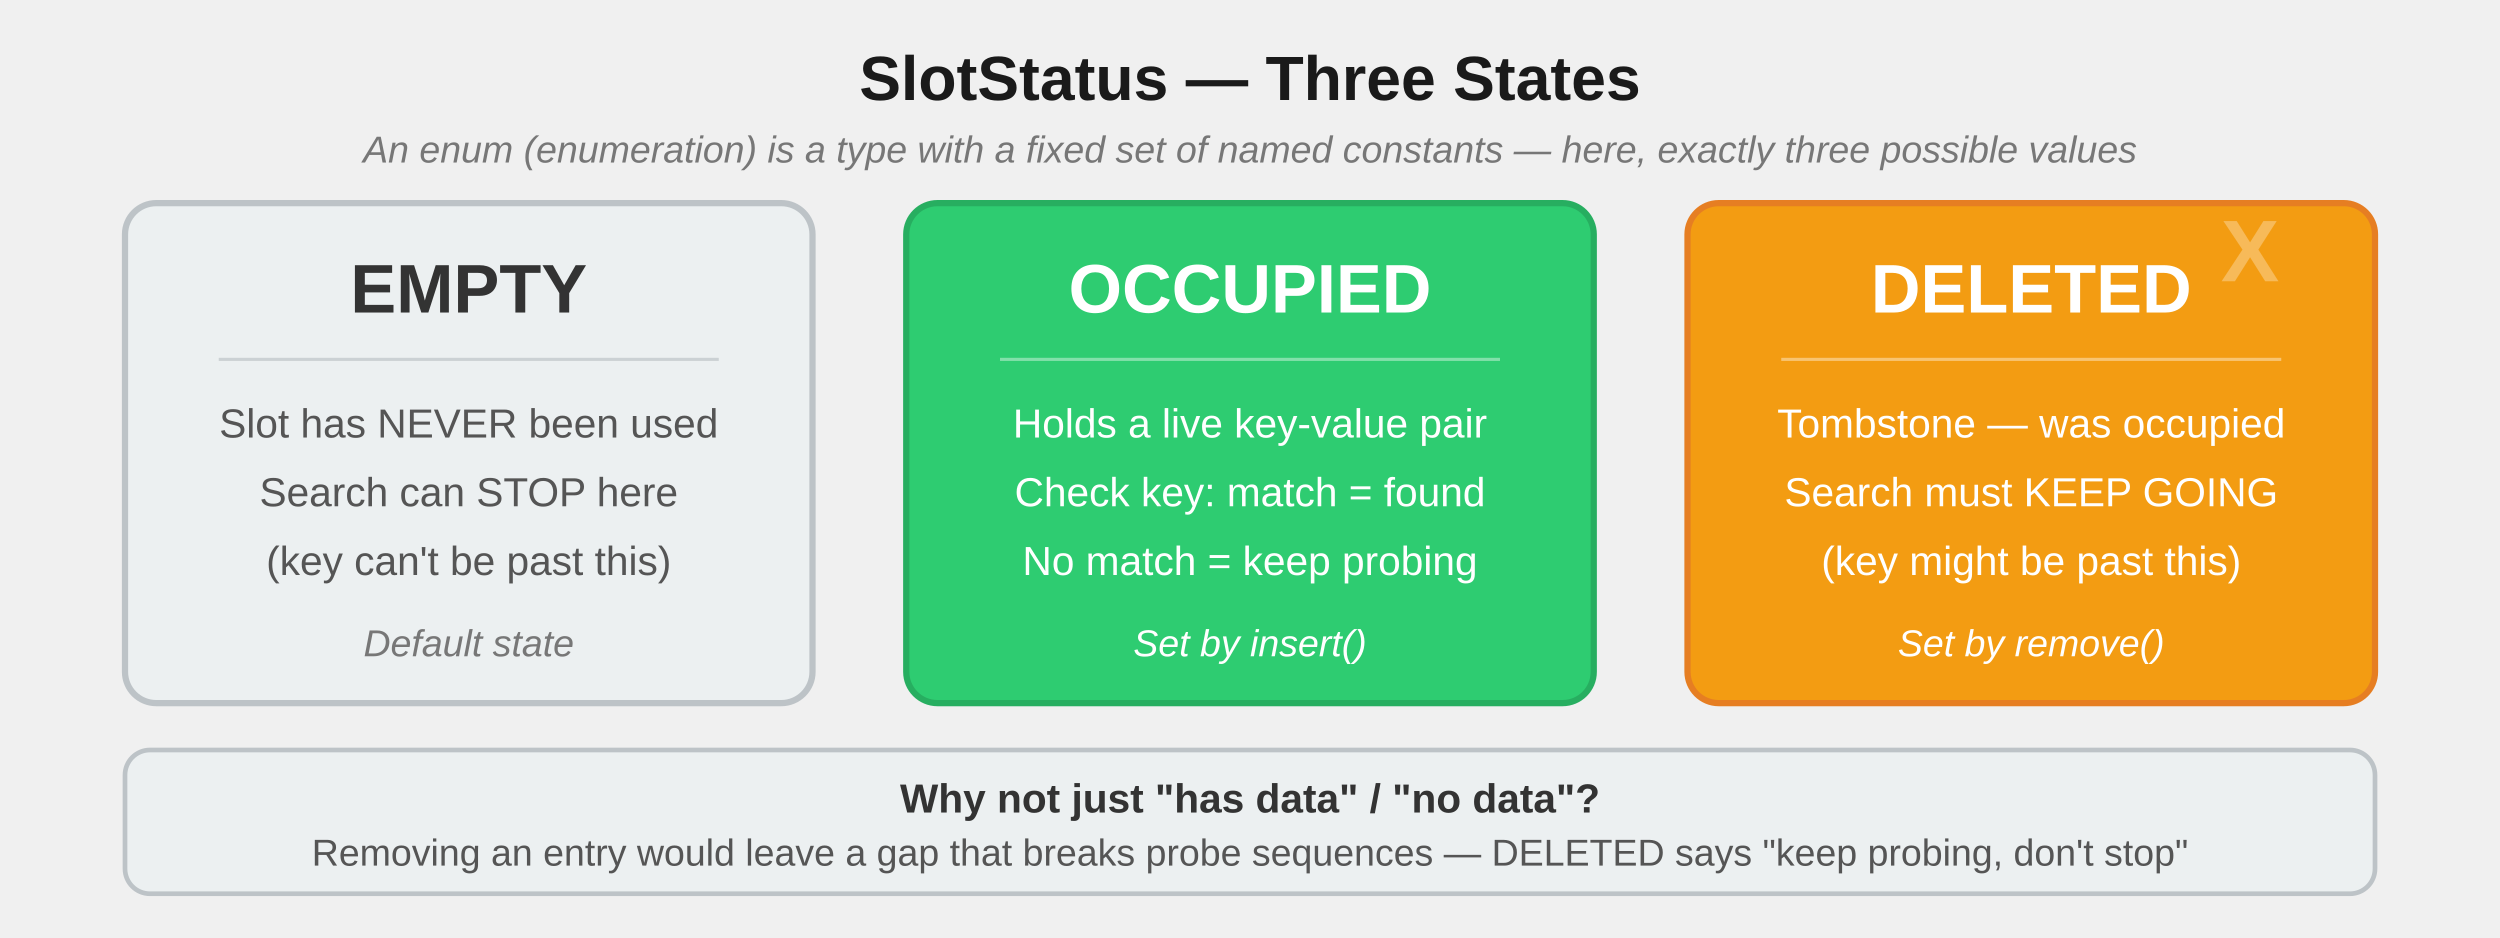
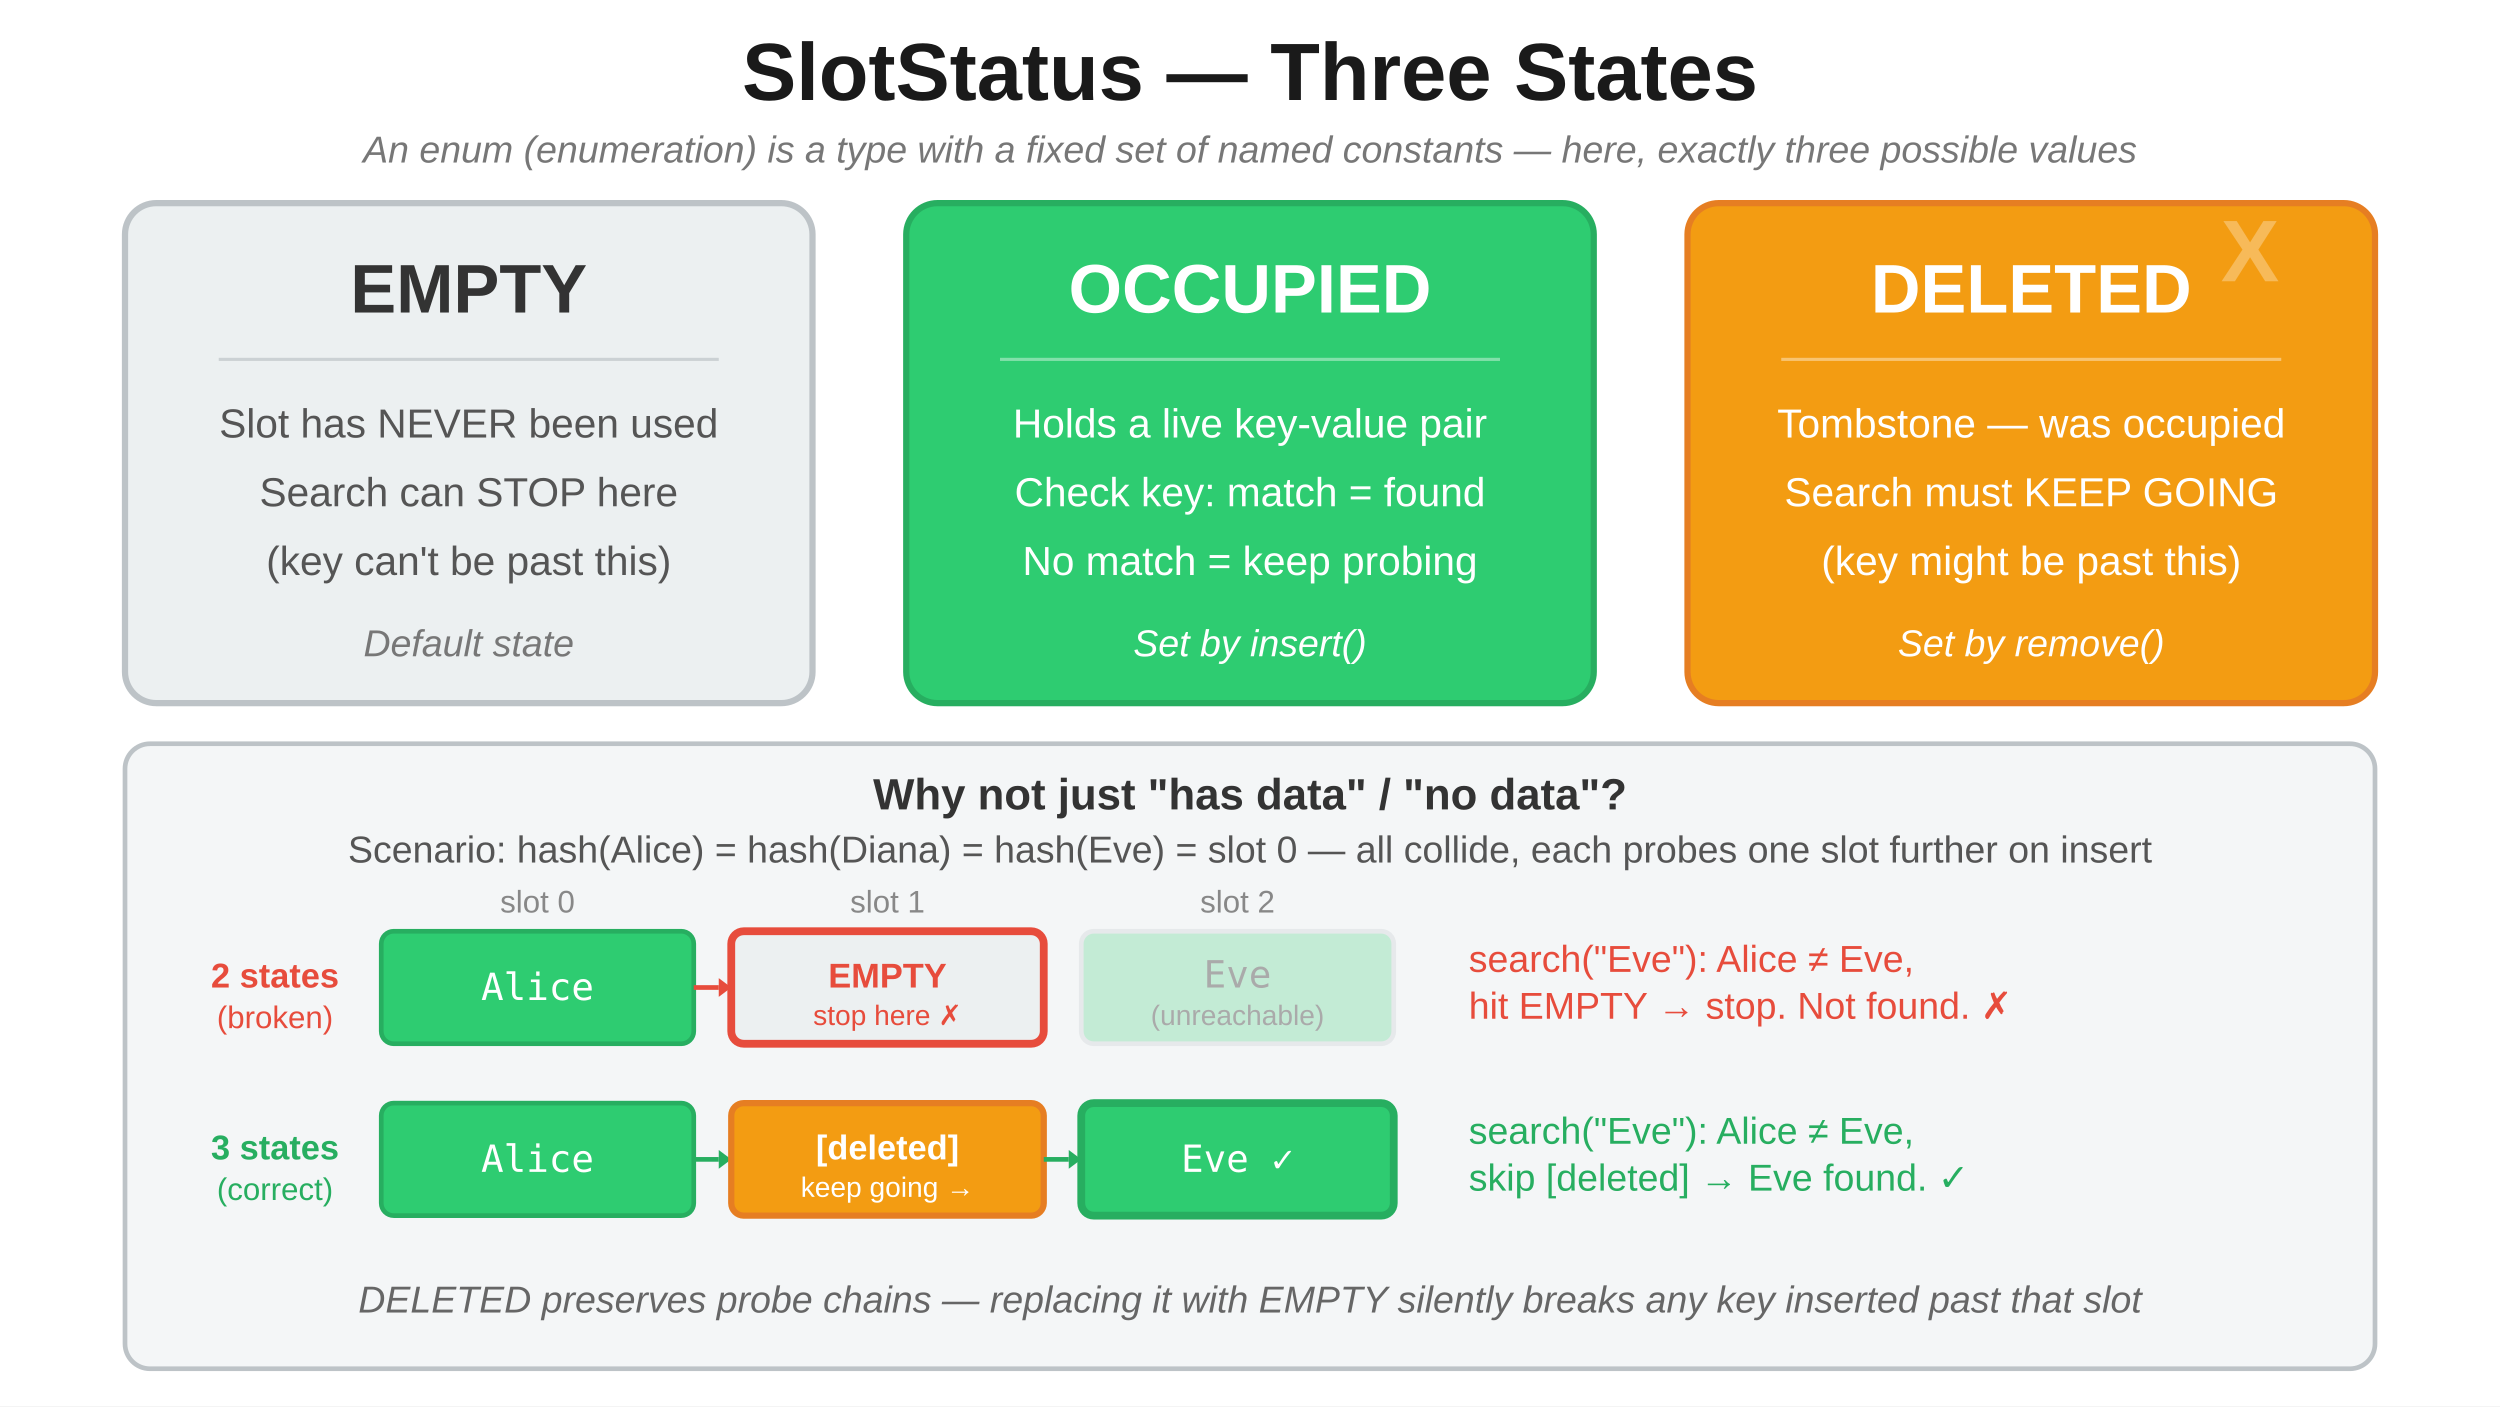
- <svg xmlns="http://www.w3.org/2000/svg" viewBox="0 0 800 300" font-family="'Segoe UI', Arial, sans-serif">
-   <text x="400" y="32" text-anchor="middle" fill="#1a1a1a" font-size="20" font-weight="bold">SlotStatus — Three States</text>
+ <svg xmlns="http://www.w3.org/2000/svg" viewBox="0 0 800 450" font-family="'Segoe UI', Arial, sans-serif">
+   <rect width="100%" height="100%" fill="white" />
+   <text x="400" y="32" text-anchor="middle" fill="#1a1a1a" font-size="26" font-weight="bold">SlotStatus — Three States</text>
  <text x="400" y="52" text-anchor="middle" fill="#777" font-size="12" font-style="italic">An enum (enumeration) is a type with a fixed set of named constants — here, exactly three possible values</text>
  <rect x="40" y="65" width="220" height="160" rx="10" fill="#ecf0f1" stroke="#bdc3c7" stroke-width="2" />
  <text x="150" y="100" text-anchor="middle" fill="#333" font-size="22" font-weight="bold">EMPTY</text>
  <line x1="70" y1="115" x2="230" y2="115" stroke="#bdc3c7" stroke-width="1" opacity="0.7" />
  <text x="150" y="140" text-anchor="middle" fill="#555" font-size="13">Slot has NEVER been used</text>
  <text x="150" y="162" text-anchor="middle" fill="#555" font-size="13">Search can STOP here</text>
  <text x="150" y="184" text-anchor="middle" fill="#555" font-size="13">(key can't be past this)</text>
  <text x="150" y="210" text-anchor="middle" fill="#777" font-size="12" font-style="italic">Default state</text>
  <rect x="290" y="65" width="220" height="160" rx="10" fill="#2ecc71" stroke="#27ae60" stroke-width="2" />
  <text x="400" y="100" text-anchor="middle" fill="#fff" font-size="22" font-weight="bold">OCCUPIED</text>
  <line x1="320" y1="115" x2="480" y2="115" stroke="#fff" stroke-width="1" opacity="0.4" />
  <text x="400" y="140" text-anchor="middle" fill="#fff" font-size="13">Holds a live key-value pair</text>
  <text x="400" y="162" text-anchor="middle" fill="#fff" font-size="13">Check key: match = found</text>
  <text x="400" y="184" text-anchor="middle" fill="#fff" font-size="13">No match = keep probing</text>
  <text x="400" y="210" text-anchor="middle" fill="#fff" font-size="12" font-style="italic">Set by insert()</text>
  <rect x="540" y="65" width="220" height="160" rx="10" fill="#f39c12" stroke="#e67e22" stroke-width="2" />
  <text x="650" y="100" text-anchor="middle" fill="#fff" font-size="22" font-weight="bold">DELETED</text>
  <line x1="570" y1="115" x2="730" y2="115" stroke="#fff" stroke-width="1" opacity="0.4" />
  <text x="650" y="140" text-anchor="middle" fill="#fff" font-size="13">Tombstone — was occupied</text>
  <text x="650" y="162" text-anchor="middle" fill="#fff" font-size="13">Search must KEEP GOING</text>
  <text x="650" y="184" text-anchor="middle" fill="#fff" font-size="13">(key might be past this)</text>
  <text x="650" y="210" text-anchor="middle" fill="#fff" font-size="12" font-style="italic">Set by remove()</text>
  <text x="720" y="90" text-anchor="middle" fill="#fff" font-size="28" font-weight="bold" opacity="0.3">X</text>
-   <rect x="40" y="240" width="720" height="46" rx="8" fill="#ecf0f1" stroke="#bdc3c7" stroke-width="1.5" />
-   <text x="400" y="260" text-anchor="middle" fill="#333" font-size="13" font-weight="bold">Why not just "has data" / "no data"?</text>
-   <text x="400" y="277" text-anchor="middle" fill="#555" font-size="12">Removing an entry would leave a gap that breaks probe sequences — DELETED says "keep probing, don't stop"</text>
+   <rect x="40" y="238" width="720" height="200" rx="8" fill="#f4f6f7" stroke="#bdc3c7" stroke-width="1.5" />
+   <text x="400" y="259" text-anchor="middle" fill="#333" font-size="14" font-weight="bold">Why not just "has data" / "no data"?</text>
+   <text x="400" y="276" text-anchor="middle" fill="#555" font-size="12">Scenario: hash(Alice) = hash(Diana) = hash(Eve) = slot 0 — all collide, each probes one slot further on insert</text>
+   <text x="172" y="292" text-anchor="middle" fill="#888" font-size="10">slot 0</text>
+   <text x="284" y="292" text-anchor="middle" fill="#888" font-size="10">slot 1</text>
+   <text x="396" y="292" text-anchor="middle" fill="#888" font-size="10">slot 2</text>
+   <text x="88" y="316" text-anchor="middle" fill="#e74c3c" font-size="11" font-weight="bold">2 states</text>
+   <text x="88" y="329" text-anchor="middle" fill="#e74c3c" font-size="10">(broken)</text>
+   <rect x="122" y="298" width="100" height="36" rx="4" fill="#2ecc71" stroke="#27ae60" stroke-width="1.5" />
+   <text x="172" y="320" text-anchor="middle" fill="#fff" font-size="12" font-family="'Consolas',monospace">Alice</text>
+   <line x1="222" y1="316" x2="230" y2="316" stroke="#e74c3c" stroke-width="1.5" />
+   <polygon points="230,313 234,316 230,319" fill="#e74c3c" />
+   <rect x="234" y="298" width="100" height="36" rx="4" fill="#ecf0f1" stroke="#e74c3c" stroke-width="2.5" />
+   <text x="284" y="316" text-anchor="middle" fill="#e74c3c" font-size="11" font-weight="bold">EMPTY</text>
+   <text x="284" y="328" text-anchor="middle" fill="#e74c3c" font-size="9">stop here ✗</text>
+   <rect x="346" y="298" width="100" height="36" rx="4" fill="#2ecc71" stroke="#bdc3c7" stroke-width="1.5" opacity="0.25" />
+   <text x="396" y="316" text-anchor="middle" fill="#aaa" font-size="12" font-family="'Consolas',monospace">Eve</text>
+   <text x="396" y="328" text-anchor="middle" fill="#aaa" font-size="9">(unreachable)</text>
+   <text x="470" y="311" text-anchor="start" fill="#e74c3c" font-size="12">search("Eve"): Alice ≠ Eve,</text>
+   <text x="470" y="326" text-anchor="start" fill="#e74c3c" font-size="12">hit EMPTY → stop. Not found. ✗</text>
+   <text x="88" y="371" text-anchor="middle" fill="#27ae60" font-size="11" font-weight="bold">3 states</text>
+   <text x="88" y="384" text-anchor="middle" fill="#27ae60" font-size="10">(correct)</text>
+   <rect x="122" y="353" width="100" height="36" rx="4" fill="#2ecc71" stroke="#27ae60" stroke-width="1.5" />
+   <text x="172" y="375" text-anchor="middle" fill="#fff" font-size="12" font-family="'Consolas',monospace">Alice</text>
+   <line x1="222" y1="371" x2="230" y2="371" stroke="#27ae60" stroke-width="1.5" />
+   <polygon points="230,368 234,371 230,374" fill="#27ae60" />
+   <rect x="234" y="353" width="100" height="36" rx="4" fill="#f39c12" stroke="#e67e22" stroke-width="2" />
+   <text x="284" y="371" text-anchor="middle" fill="#fff" font-size="11" font-weight="bold">[deleted]</text>
+   <text x="284" y="383" text-anchor="middle" fill="#fff" font-size="9">keep going →</text>
+   <line x1="334" y1="371" x2="342" y2="371" stroke="#27ae60" stroke-width="1.5" />
+   <polygon points="342,368 346,371 342,374" fill="#27ae60" />
+   <rect x="346" y="353" width="100" height="36" rx="4" fill="#2ecc71" stroke="#27ae60" stroke-width="2.5" />
+   <text x="396" y="375" text-anchor="middle" fill="#fff" font-size="12" font-family="'Consolas',monospace">Eve ✓</text>
+   <text x="470" y="366" text-anchor="start" fill="#27ae60" font-size="12">search("Eve"): Alice ≠ Eve,</text>
+   <text x="470" y="381" text-anchor="start" fill="#27ae60" font-size="12">skip [deleted] → Eve found. ✓</text>
+   <text x="400" y="420" text-anchor="middle" fill="#666" font-size="12" font-style="italic">DELETED preserves probe chains — replacing it with EMPTY silently breaks any key inserted past that slot</text>
</svg>
